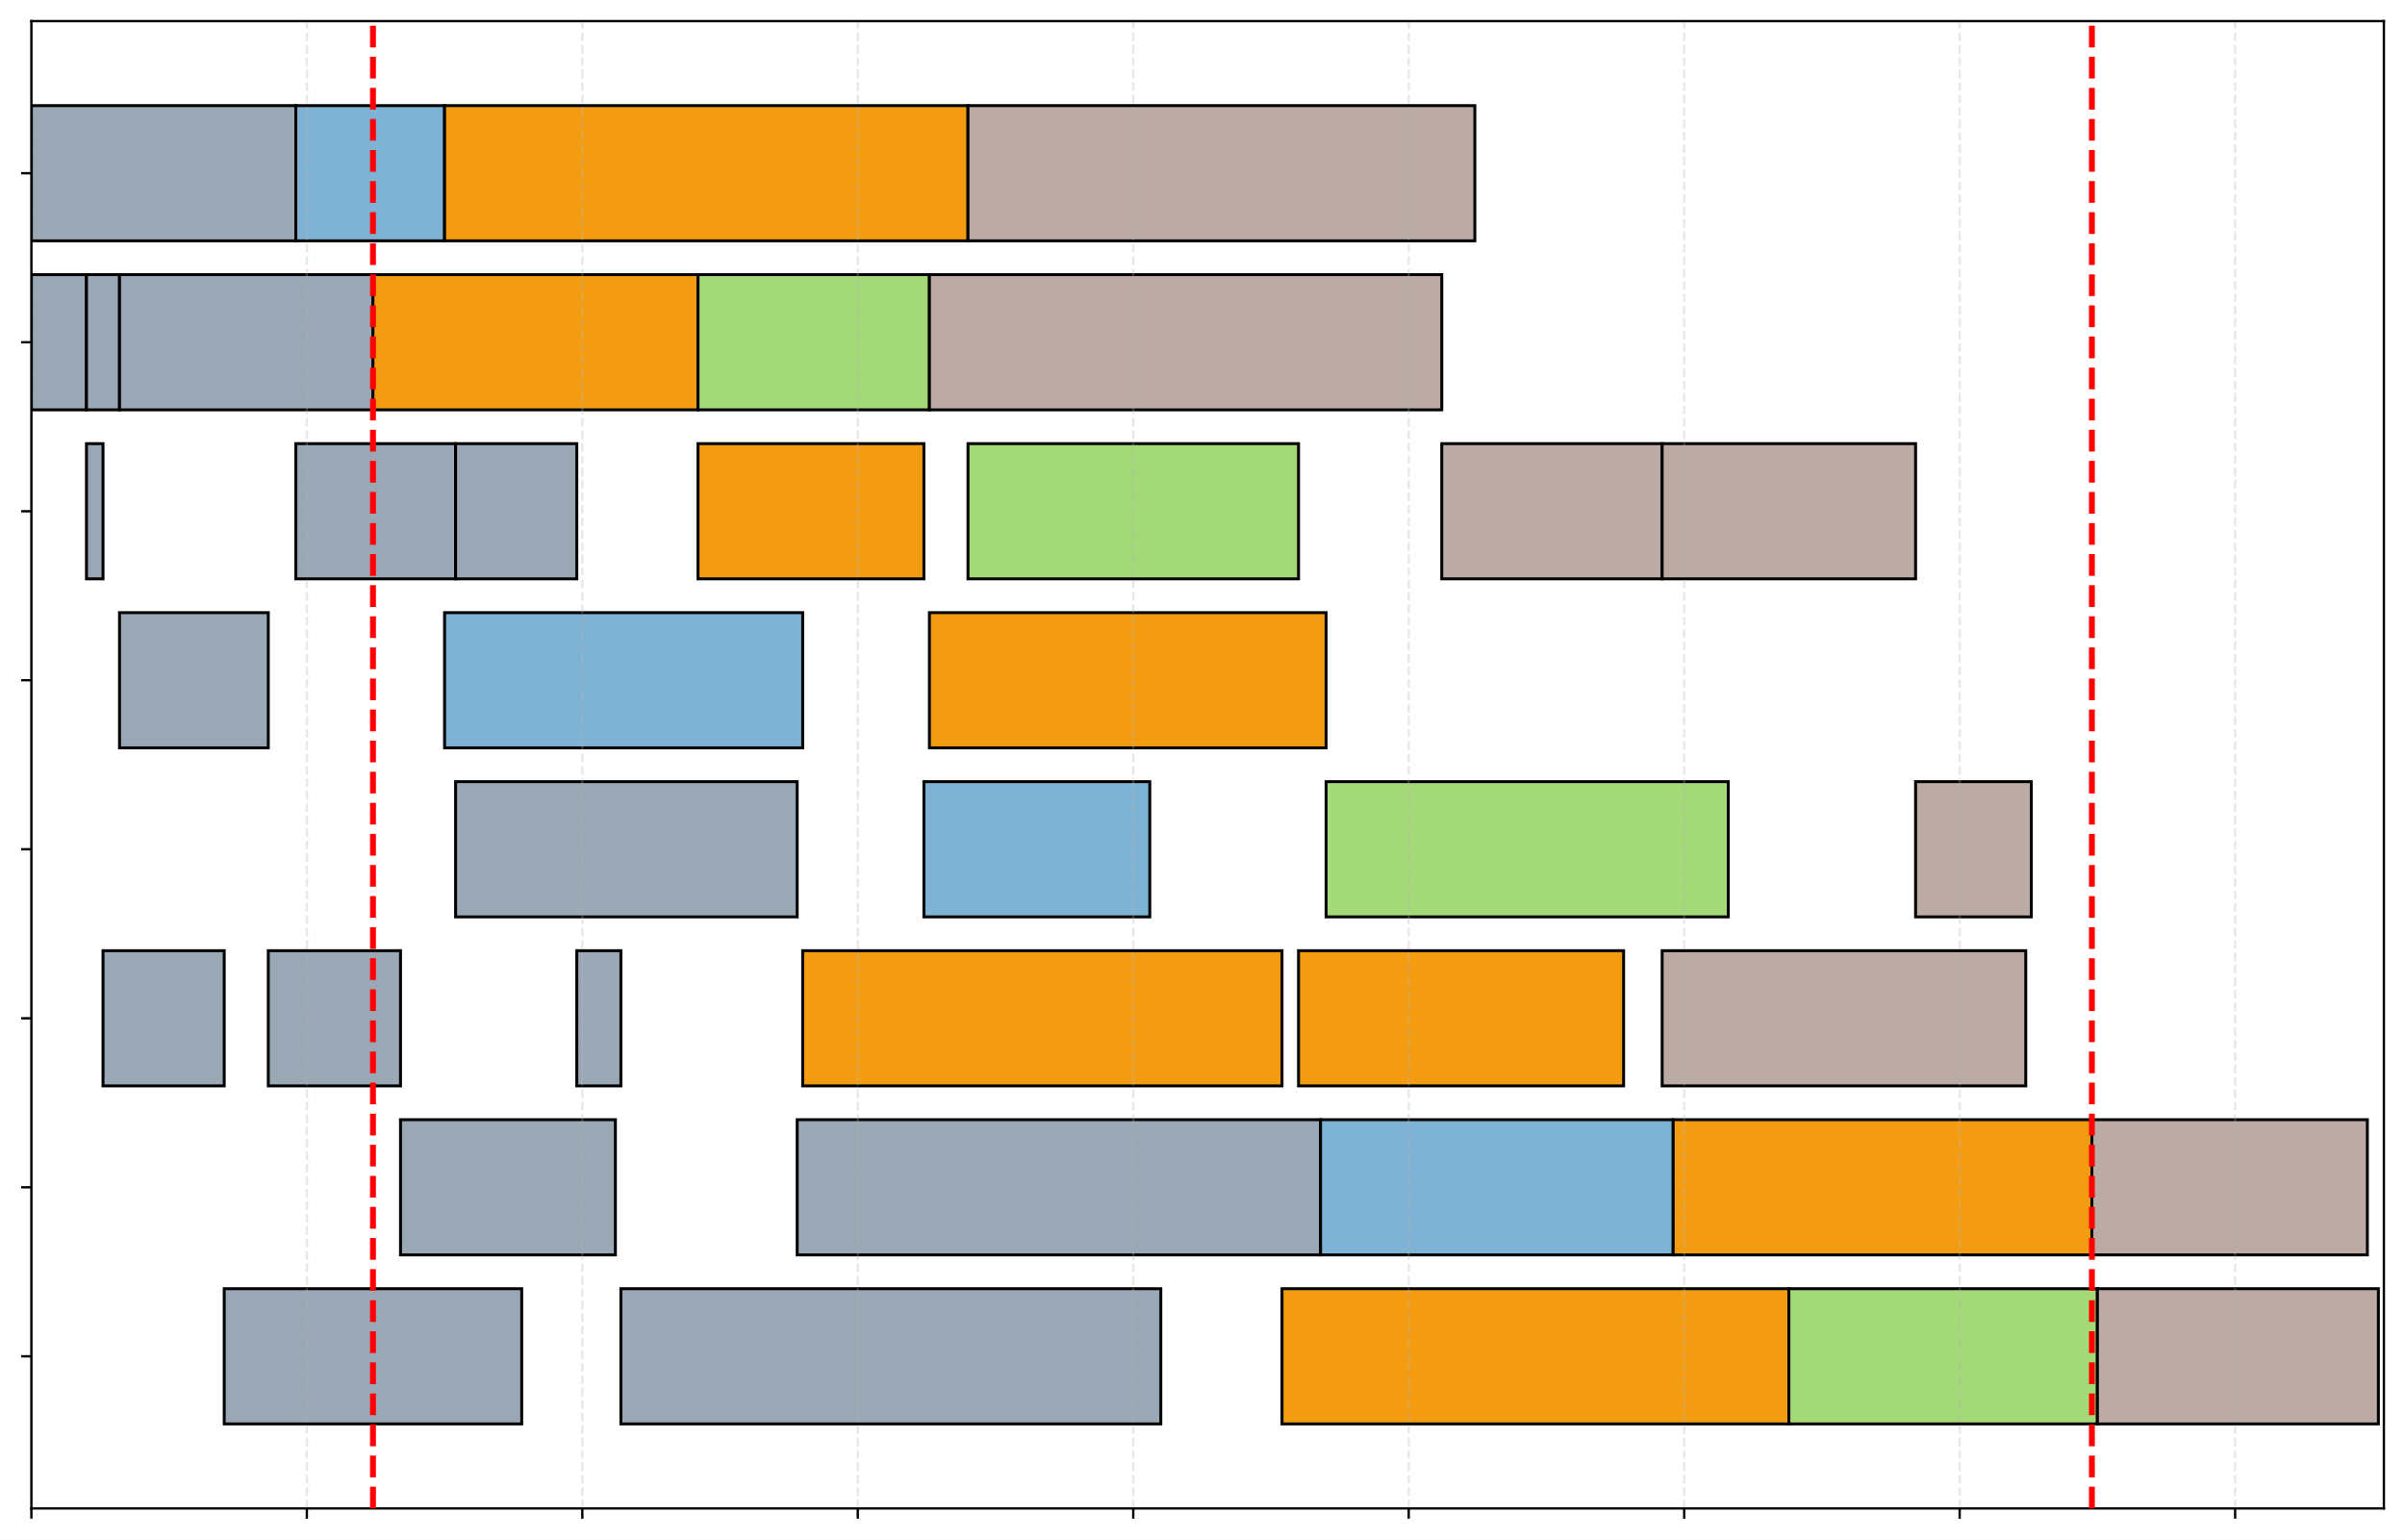
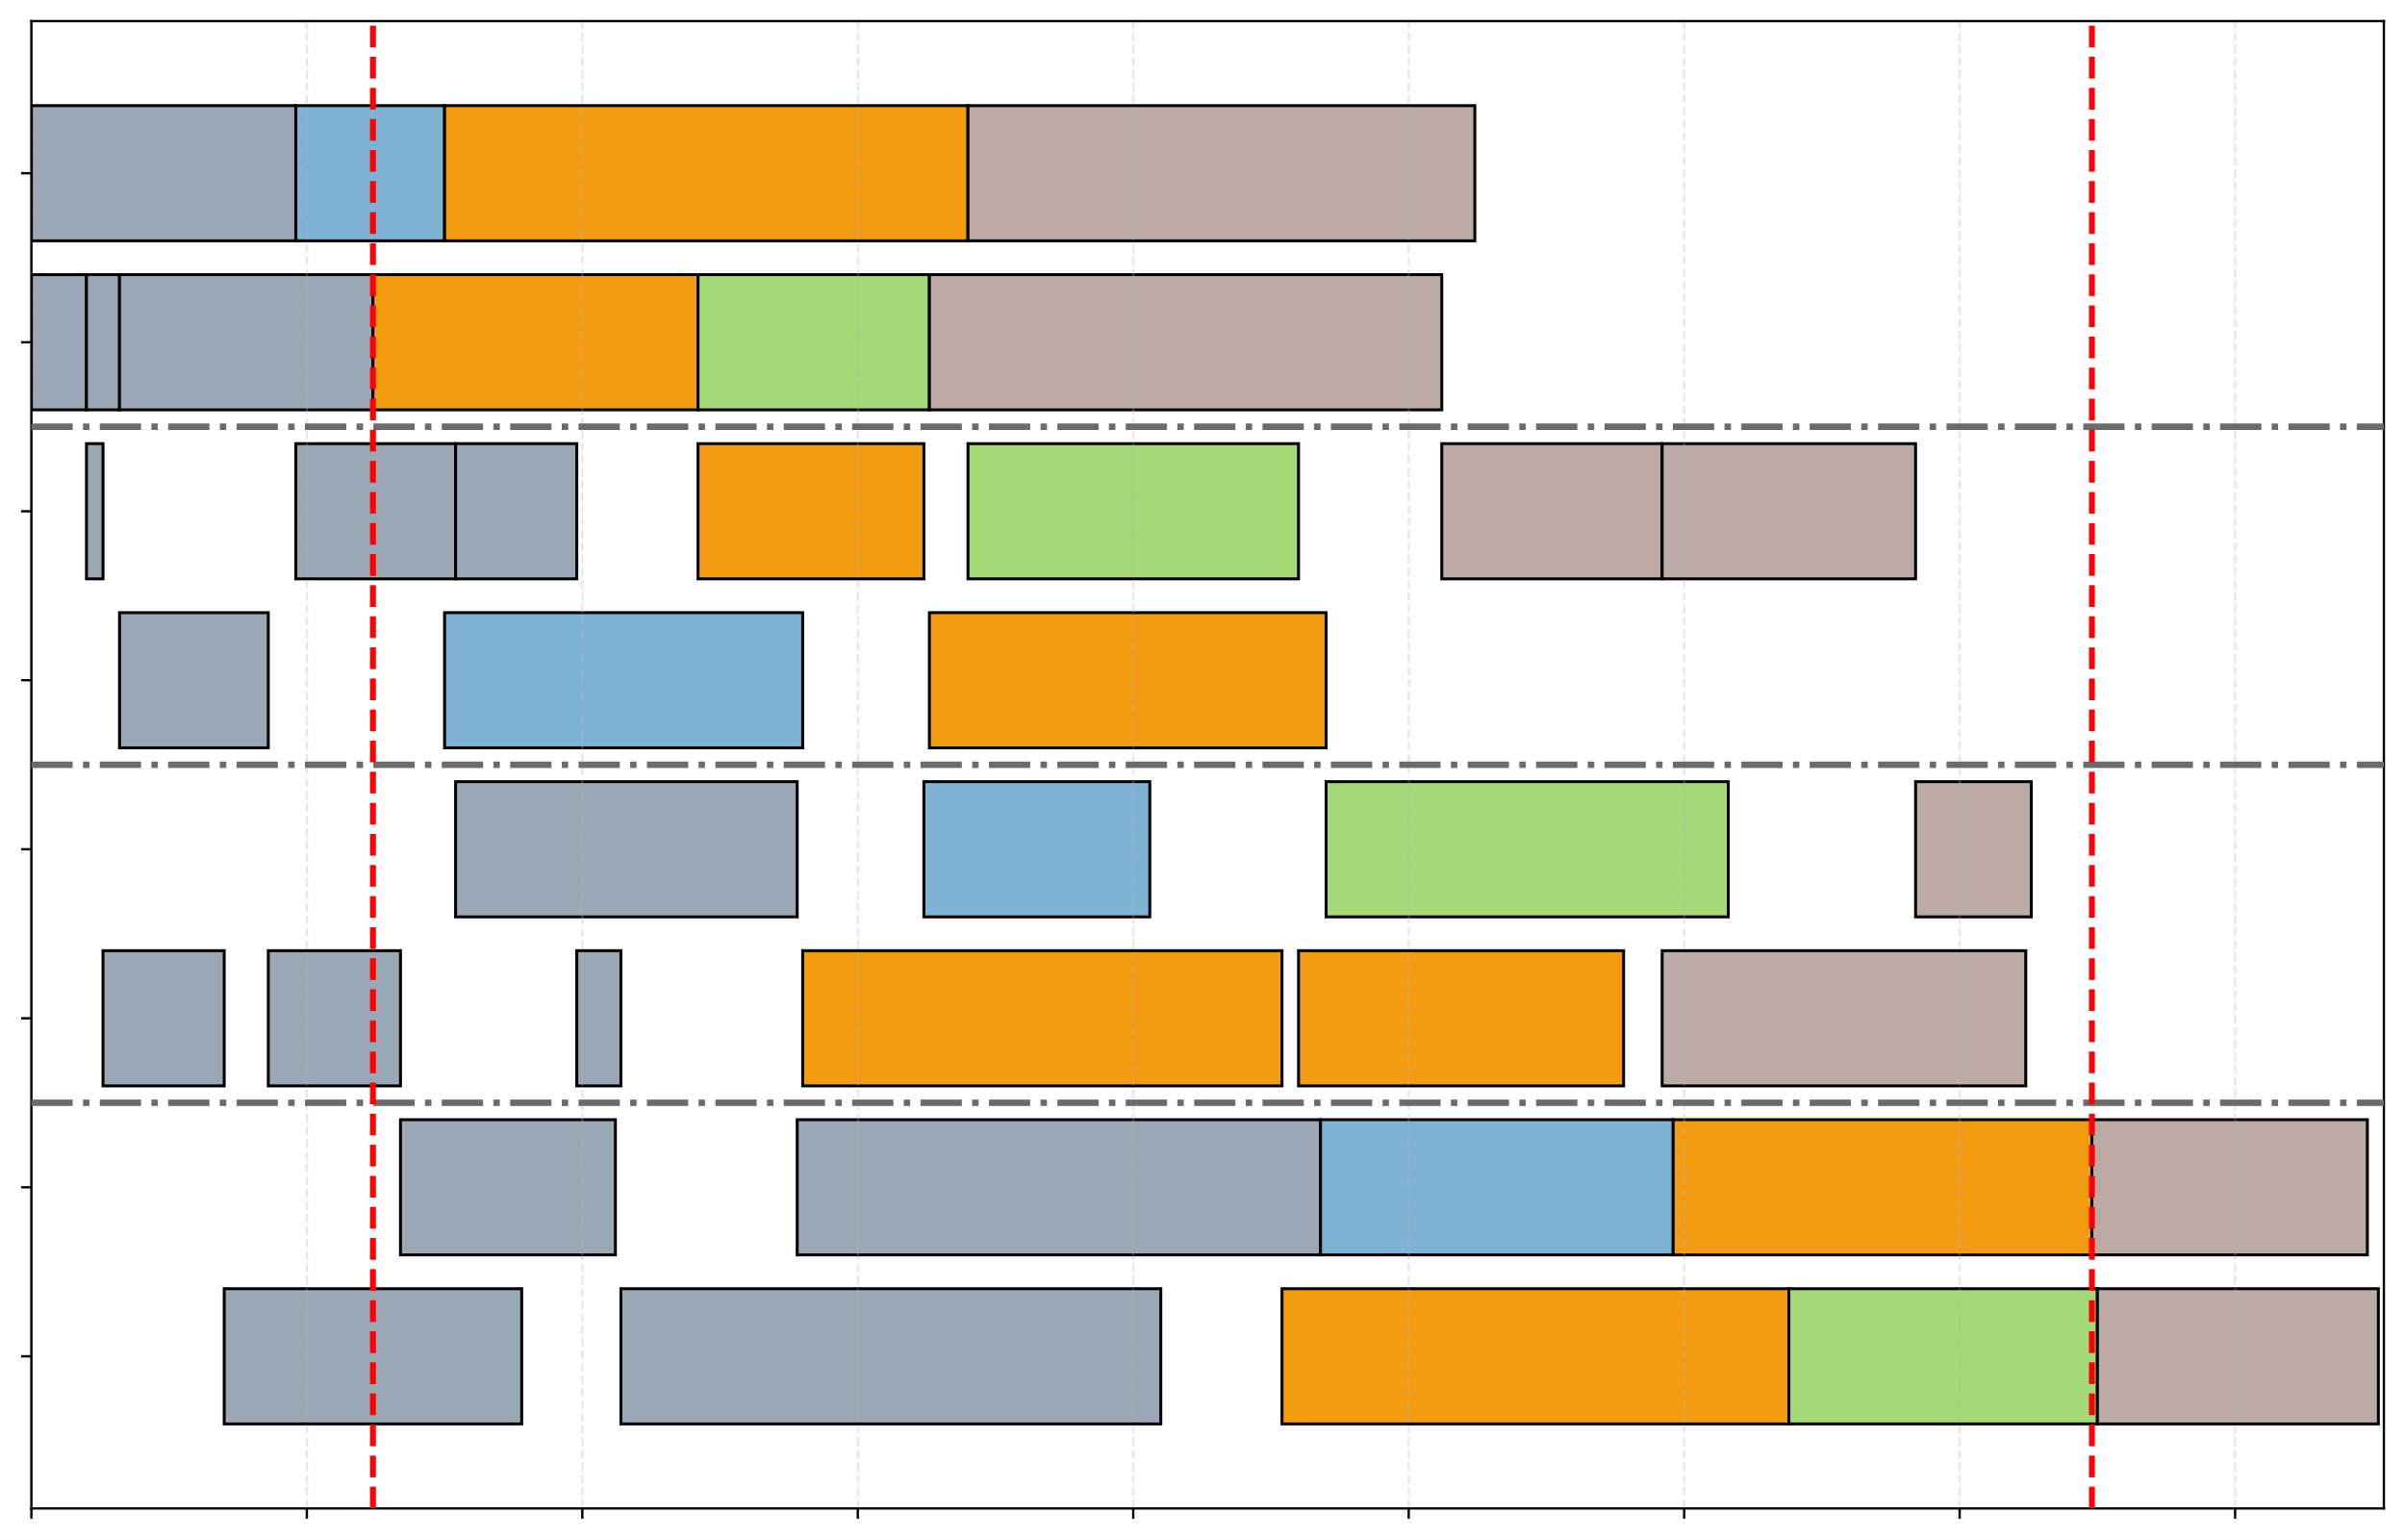
<svg xmlns="http://www.w3.org/2000/svg" xmlns:xlink="http://www.w3.org/1999/xlink" width="820pt" height="525.06pt" viewBox="0 0 820 525.06" version="1.1">
  <defs>
    <style type="text/css">*{stroke-linejoin: round; stroke-linecap: butt}</style>
  </defs>
  <g id="figure_1">
    <g id="patch_1">
      <path d="M 0 525.06  L 820 525.06  L 820 0  L 0 0  z " style="fill: #ffffff" />
    </g>
    <g id="axes_1">
      <g id="patch_2">
        <path d="M 10.7 514.36  L 812.8 514.36  L 812.8 7.2  L 10.7 7.2  z " style="fill: #ffffff" />
      </g>
      <g id="patch_3">
-         <path d="M 10.7 36.016  L 100.866 36.016  L 100.866 82.121  L 10.7 82.121  z " clip-path="url(#p61826e7038)" style="fill: #9aa7b5; stroke: #000000; stroke-linejoin: miter" />
+         <path d="M 10.7 36.016  L 100.866 36.016  L 100.866 82.121  L 10.7 82.121  z " clip-path="url(#p220b80e001)" style="fill: #9aa7b5; stroke: #000000; stroke-linejoin: miter" />
      </g>
      <g id="patch_4">
-         <path d="M 100.866 36.016  L 151.584 36.016  L 151.584 82.121  L 100.866 82.121  z " clip-path="url(#p61826e7038)" style="fill: #7fb3d5; stroke: #000000; stroke-linejoin: miter" />
+         <path d="M 100.866 36.016  L 151.584 36.016  L 151.584 82.121  L 100.866 82.121  z " clip-path="url(#p220b80e001)" style="fill: #7fb3d5; stroke: #000000; stroke-linejoin: miter" />
      </g>
      <g id="patch_5">
-         <path d="M 151.584 36.016  L 330.037 36.016  L 330.037 82.121  L 151.584 82.121  z " clip-path="url(#p61826e7038)" style="fill: #f39c12; stroke: #000000; stroke-linejoin: miter" />
+         <path d="M 151.584 36.016  L 330.037 36.016  L 330.037 82.121  L 151.584 82.121  z " clip-path="url(#p220b80e001)" style="fill: #f39c12; stroke: #000000; stroke-linejoin: miter" />
      </g>
      <g id="patch_6">
-         <path d="M 330.037 36.016  L 502.855 36.016  L 502.855 82.121  L 330.037 82.121  z " clip-path="url(#p61826e7038)" style="fill: #bcaaa4; stroke: #000000; stroke-linejoin: miter" />
+         <path d="M 330.037 36.016  L 502.855 36.016  L 502.855 82.121  L 330.037 82.121  z " clip-path="url(#p220b80e001)" style="fill: #bcaaa4; stroke: #000000; stroke-linejoin: miter" />
      </g>
      <g id="patch_7">
-         <path d="M 10.7 93.648  L 29.485 93.648  L 29.485 139.753  L 10.7 139.753  z " clip-path="url(#p61826e7038)" style="fill: #9aa7b5; stroke: #000000; stroke-linejoin: miter" />
+         <path d="M 10.7 93.648  L 29.485 93.648  L 29.485 139.753  L 10.7 139.753  z " clip-path="url(#p220b80e001)" style="fill: #9aa7b5; stroke: #000000; stroke-linejoin: miter" />
      </g>
      <g id="patch_8">
-         <path d="M 29.485 93.648  L 40.755 93.648  L 40.755 139.753  L 29.485 139.753  z " clip-path="url(#p61826e7038)" style="fill: #9aa7b5; stroke: #000000; stroke-linejoin: miter" />
+         <path d="M 29.485 93.648  L 40.755 93.648  L 40.755 139.753  L 29.485 139.753  z " clip-path="url(#p220b80e001)" style="fill: #9aa7b5; stroke: #000000; stroke-linejoin: miter" />
      </g>
      <g id="patch_9">
-         <path d="M 40.755 93.648  L 127.164 93.648  L 127.164 139.753  L 40.755 139.753  z " clip-path="url(#p61826e7038)" style="fill: #9aa7b5; stroke: #000000; stroke-linejoin: miter" />
+         <path d="M 40.755 93.648  L 127.164 93.648  L 127.164 139.753  L 40.755 139.753  z " clip-path="url(#p220b80e001)" style="fill: #9aa7b5; stroke: #000000; stroke-linejoin: miter" />
      </g>
      <g id="patch_10">
-         <path d="M 127.164 93.648  L 237.993 93.648  L 237.993 139.753  L 127.164 139.753  z " clip-path="url(#p61826e7038)" style="fill: #f39c12; stroke: #000000; stroke-linejoin: miter" />
+         <path d="M 127.164 93.648  L 237.993 93.648  L 237.993 139.753  L 127.164 139.753  z " clip-path="url(#p220b80e001)" style="fill: #f39c12; stroke: #000000; stroke-linejoin: miter" />
      </g>
      <g id="patch_11">
-         <path d="M 237.993 93.648  L 316.888 93.648  L 316.888 139.753  L 237.993 139.753  z " clip-path="url(#p61826e7038)" style="fill: #a3d977; stroke: #000000; stroke-linejoin: miter" />
+         <path d="M 237.993 93.648  L 316.888 93.648  L 316.888 139.753  L 237.993 139.753  z " clip-path="url(#p220b80e001)" style="fill: #a3d977; stroke: #000000; stroke-linejoin: miter" />
      </g>
      <g id="patch_12">
-         <path d="M 316.888 93.648  L 491.584 93.648  L 491.584 139.753  L 316.888 139.753  z " clip-path="url(#p61826e7038)" style="fill: #bcaaa4; stroke: #000000; stroke-linejoin: miter" />
+         <path d="M 316.888 93.648  L 491.584 93.648  L 491.584 139.753  L 316.888 139.753  z " clip-path="url(#p220b80e001)" style="fill: #bcaaa4; stroke: #000000; stroke-linejoin: miter" />
      </g>
      <g id="patch_13">
-         <path d="M 29.485 151.28  L 35.12 151.28  L 35.12 197.385  L 29.485 197.385  z " clip-path="url(#p61826e7038)" style="fill: #9aa7b5; stroke: #000000; stroke-linejoin: miter" />
+         <path d="M 29.485 151.28  L 35.12 151.28  L 35.12 197.385  L 29.485 197.385  z " clip-path="url(#p220b80e001)" style="fill: #9aa7b5; stroke: #000000; stroke-linejoin: miter" />
      </g>
      <g id="patch_14">
-         <path d="M 100.866 151.28  L 155.341 151.28  L 155.341 197.385  L 100.866 197.385  z " clip-path="url(#p61826e7038)" style="fill: #9aa7b5; stroke: #000000; stroke-linejoin: miter" />
+         <path d="M 100.866 151.28  L 155.341 151.28  L 155.341 197.385  L 100.866 197.385  z " clip-path="url(#p220b80e001)" style="fill: #9aa7b5; stroke: #000000; stroke-linejoin: miter" />
      </g>
      <g id="patch_15">
-         <path d="M 155.341 151.28  L 196.667 151.28  L 196.667 197.385  L 155.341 197.385  z " clip-path="url(#p61826e7038)" style="fill: #9aa7b5; stroke: #000000; stroke-linejoin: miter" />
+         <path d="M 155.341 151.28  L 196.667 151.28  L 196.667 197.385  L 155.341 197.385  z " clip-path="url(#p220b80e001)" style="fill: #9aa7b5; stroke: #000000; stroke-linejoin: miter" />
      </g>
      <g id="patch_16">
-         <path d="M 237.993 151.28  L 315.01 151.28  L 315.01 197.385  L 237.993 197.385  z " clip-path="url(#p61826e7038)" style="fill: #f39c12; stroke: #000000; stroke-linejoin: miter" />
+         <path d="M 237.993 151.28  L 315.01 151.28  L 315.01 197.385  L 237.993 197.385  z " clip-path="url(#p220b80e001)" style="fill: #f39c12; stroke: #000000; stroke-linejoin: miter" />
      </g>
      <g id="patch_17">
-         <path d="M 330.037 151.28  L 442.744 151.28  L 442.744 197.385  L 330.037 197.385  z " clip-path="url(#p61826e7038)" style="fill: #a3d977; stroke: #000000; stroke-linejoin: miter" />
+         <path d="M 330.037 151.28  L 442.744 151.28  L 442.744 197.385  L 330.037 197.385  z " clip-path="url(#p220b80e001)" style="fill: #a3d977; stroke: #000000; stroke-linejoin: miter" />
      </g>
      <g id="patch_18">
-         <path d="M 491.584 151.28  L 566.722 151.28  L 566.722 197.385  L 491.584 197.385  z " clip-path="url(#p61826e7038)" style="fill: #bcaaa4; stroke: #000000; stroke-linejoin: miter" />
+         <path d="M 491.584 151.28  L 566.722 151.28  L 566.722 197.385  L 491.584 197.385  z " clip-path="url(#p220b80e001)" style="fill: #bcaaa4; stroke: #000000; stroke-linejoin: miter" />
      </g>
      <g id="patch_19">
-         <path d="M 566.722 151.28  L 653.131 151.28  L 653.131 197.385  L 566.722 197.385  z " clip-path="url(#p61826e7038)" style="fill: #bcaaa4; stroke: #000000; stroke-linejoin: miter" />
+         <path d="M 566.722 151.28  L 653.131 151.28  L 653.131 197.385  L 566.722 197.385  z " clip-path="url(#p220b80e001)" style="fill: #bcaaa4; stroke: #000000; stroke-linejoin: miter" />
      </g>
      <g id="patch_20">
-         <path d="M 40.755 208.911  L 91.474 208.911  L 91.474 255.017  L 40.755 255.017  z " clip-path="url(#p61826e7038)" style="fill: #9aa7b5; stroke: #000000; stroke-linejoin: miter" />
+         <path d="M 40.755 208.911  L 91.474 208.911  L 91.474 255.017  L 40.755 255.017  z " clip-path="url(#p220b80e001)" style="fill: #9aa7b5; stroke: #000000; stroke-linejoin: miter" />
      </g>
      <g id="patch_21">
-         <path d="M 151.584 208.911  L 273.684 208.911  L 273.684 255.017  L 151.584 255.017  z " clip-path="url(#p61826e7038)" style="fill: #7fb3d5; stroke: #000000; stroke-linejoin: miter" />
+         <path d="M 151.584 208.911  L 273.684 208.911  L 273.684 255.017  L 151.584 255.017  z " clip-path="url(#p220b80e001)" style="fill: #7fb3d5; stroke: #000000; stroke-linejoin: miter" />
      </g>
      <g id="patch_22">
-         <path d="M 316.888 208.911  L 452.137 208.911  L 452.137 255.017  L 316.888 255.017  z " clip-path="url(#p61826e7038)" style="fill: #f39c12; stroke: #000000; stroke-linejoin: miter" />
+         <path d="M 316.888 208.911  L 452.137 208.911  L 452.137 255.017  L 316.888 255.017  z " clip-path="url(#p220b80e001)" style="fill: #f39c12; stroke: #000000; stroke-linejoin: miter" />
      </g>
      <g id="patch_23">
-         <path d="M 155.341 266.543  L 271.805 266.543  L 271.805 312.649  L 155.341 312.649  z " clip-path="url(#p61826e7038)" style="fill: #9aa7b5; stroke: #000000; stroke-linejoin: miter" />
+         <path d="M 155.341 266.543  L 271.805 266.543  L 271.805 312.649  L 155.341 312.649  z " clip-path="url(#p220b80e001)" style="fill: #9aa7b5; stroke: #000000; stroke-linejoin: miter" />
      </g>
      <g id="patch_24">
-         <path d="M 315.01 266.543  L 392.026 266.543  L 392.026 312.649  L 315.01 312.649  z " clip-path="url(#p61826e7038)" style="fill: #7fb3d5; stroke: #000000; stroke-linejoin: miter" />
+         <path d="M 315.01 266.543  L 392.026 266.543  L 392.026 312.649  L 315.01 312.649  z " clip-path="url(#p220b80e001)" style="fill: #7fb3d5; stroke: #000000; stroke-linejoin: miter" />
      </g>
      <g id="patch_25">
-         <path d="M 452.137 266.543  L 589.264 266.543  L 589.264 312.649  L 452.137 312.649  z " clip-path="url(#p61826e7038)" style="fill: #a3d977; stroke: #000000; stroke-linejoin: miter" />
+         <path d="M 452.137 266.543  L 589.264 266.543  L 589.264 312.649  L 452.137 312.649  z " clip-path="url(#p220b80e001)" style="fill: #a3d977; stroke: #000000; stroke-linejoin: miter" />
      </g>
      <g id="patch_26">
-         <path d="M 653.131 266.543  L 692.579 266.543  L 692.579 312.649  L 653.131 312.649  z " clip-path="url(#p61826e7038)" style="fill: #bcaaa4; stroke: #000000; stroke-linejoin: miter" />
+         <path d="M 653.131 266.543  L 692.579 266.543  L 692.579 312.649  L 653.131 312.649  z " clip-path="url(#p220b80e001)" style="fill: #bcaaa4; stroke: #000000; stroke-linejoin: miter" />
      </g>
      <g id="patch_27">
-         <path d="M 35.12 324.175  L 76.446 324.175  L 76.446 370.28  L 35.12 370.28  z " clip-path="url(#p61826e7038)" style="fill: #9aa7b5; stroke: #000000; stroke-linejoin: miter" />
+         <path d="M 35.12 324.175  L 76.446 324.175  L 76.446 370.28  L 35.12 370.28  z " clip-path="url(#p220b80e001)" style="fill: #9aa7b5; stroke: #000000; stroke-linejoin: miter" />
      </g>
      <g id="patch_28">
-         <path d="M 91.474 324.175  L 136.556 324.175  L 136.556 370.28  L 91.474 370.28  z " clip-path="url(#p61826e7038)" style="fill: #9aa7b5; stroke: #000000; stroke-linejoin: miter" />
+         <path d="M 91.474 324.175  L 136.556 324.175  L 136.556 370.28  L 91.474 370.28  z " clip-path="url(#p220b80e001)" style="fill: #9aa7b5; stroke: #000000; stroke-linejoin: miter" />
      </g>
      <g id="patch_29">
-         <path d="M 196.667 324.175  L 211.695 324.175  L 211.695 370.28  L 196.667 370.28  z " clip-path="url(#p61826e7038)" style="fill: #9aa7b5; stroke: #000000; stroke-linejoin: miter" />
+         <path d="M 196.667 324.175  L 211.695 324.175  L 211.695 370.28  L 196.667 370.28  z " clip-path="url(#p220b80e001)" style="fill: #9aa7b5; stroke: #000000; stroke-linejoin: miter" />
      </g>
      <g id="patch_30">
-         <path d="M 273.684 324.175  L 437.109 324.175  L 437.109 370.28  L 273.684 370.28  z " clip-path="url(#p61826e7038)" style="fill: #f39c12; stroke: #000000; stroke-linejoin: miter" />
+         <path d="M 273.684 324.175  L 437.109 324.175  L 437.109 370.28  L 273.684 370.28  z " clip-path="url(#p220b80e001)" style="fill: #f39c12; stroke: #000000; stroke-linejoin: miter" />
      </g>
      <g id="patch_31">
-         <path d="M 442.744 324.175  L 553.573 324.175  L 553.573 370.28  L 442.744 370.28  z " clip-path="url(#p61826e7038)" style="fill: #f39c12; stroke: #000000; stroke-linejoin: miter" />
+         <path d="M 442.744 324.175  L 553.573 324.175  L 553.573 370.28  L 442.744 370.28  z " clip-path="url(#p220b80e001)" style="fill: #f39c12; stroke: #000000; stroke-linejoin: miter" />
      </g>
      <g id="patch_32">
-         <path d="M 566.722 324.175  L 690.7 324.175  L 690.7 370.28  L 566.722 370.28  z " clip-path="url(#p61826e7038)" style="fill: #bcaaa4; stroke: #000000; stroke-linejoin: miter" />
+         <path d="M 566.722 324.175  L 690.7 324.175  L 690.7 370.28  L 566.722 370.28  z " clip-path="url(#p220b80e001)" style="fill: #bcaaa4; stroke: #000000; stroke-linejoin: miter" />
      </g>
      <g id="patch_33">
-         <path d="M 136.556 381.807  L 209.816 381.807  L 209.816 427.912  L 136.556 427.912  z " clip-path="url(#p61826e7038)" style="fill: #9aa7b5; stroke: #000000; stroke-linejoin: miter" />
+         <path d="M 136.556 381.807  L 209.816 381.807  L 209.816 427.912  L 136.556 427.912  z " clip-path="url(#p220b80e001)" style="fill: #9aa7b5; stroke: #000000; stroke-linejoin: miter" />
      </g>
      <g id="patch_34">
-         <path d="M 271.805 381.807  L 450.258 381.807  L 450.258 427.912  L 271.805 427.912  z " clip-path="url(#p61826e7038)" style="fill: #9aa7b5; stroke: #000000; stroke-linejoin: miter" />
+         <path d="M 271.805 381.807  L 450.258 381.807  L 450.258 427.912  L 271.805 427.912  z " clip-path="url(#p220b80e001)" style="fill: #9aa7b5; stroke: #000000; stroke-linejoin: miter" />
      </g>
      <g id="patch_35">
-         <path d="M 450.258 381.807  L 570.479 381.807  L 570.479 427.912  L 450.258 427.912  z " clip-path="url(#p61826e7038)" style="fill: #7fb3d5; stroke: #000000; stroke-linejoin: miter" />
+         <path d="M 450.258 381.807  L 570.479 381.807  L 570.479 427.912  L 450.258 427.912  z " clip-path="url(#p220b80e001)" style="fill: #7fb3d5; stroke: #000000; stroke-linejoin: miter" />
      </g>
      <g id="patch_36">
-         <path d="M 570.479 381.807  L 713.242 381.807  L 713.242 427.912  L 570.479 427.912  z " clip-path="url(#p61826e7038)" style="fill: #f39c12; stroke: #000000; stroke-linejoin: miter" />
+         <path d="M 570.479 381.807  L 713.242 381.807  L 713.242 427.912  L 570.479 427.912  z " clip-path="url(#p220b80e001)" style="fill: #f39c12; stroke: #000000; stroke-linejoin: miter" />
      </g>
      <g id="patch_37">
-         <path d="M 713.242 381.807  L 807.165 381.807  L 807.165 427.912  L 713.242 427.912  z " clip-path="url(#p61826e7038)" style="fill: #bcaaa4; stroke: #000000; stroke-linejoin: miter" />
+         <path d="M 713.242 381.807  L 807.165 381.807  L 807.165 427.912  L 713.242 427.912  z " clip-path="url(#p220b80e001)" style="fill: #bcaaa4; stroke: #000000; stroke-linejoin: miter" />
      </g>
      <g id="patch_38">
-         <path d="M 76.446 439.439  L 177.882 439.439  L 177.882 485.544  L 76.446 485.544  z " clip-path="url(#p61826e7038)" style="fill: #9aa7b5; stroke: #000000; stroke-linejoin: miter" />
+         <path d="M 76.446 439.439  L 177.882 439.439  L 177.882 485.544  L 76.446 485.544  z " clip-path="url(#p220b80e001)" style="fill: #9aa7b5; stroke: #000000; stroke-linejoin: miter" />
      </g>
      <g id="patch_39">
-         <path d="M 211.695 439.439  L 395.783 439.439  L 395.783 485.544  L 211.695 485.544  z " clip-path="url(#p61826e7038)" style="fill: #9aa7b5; stroke: #000000; stroke-linejoin: miter" />
+         <path d="M 211.695 439.439  L 395.783 439.439  L 395.783 485.544  L 211.695 485.544  z " clip-path="url(#p220b80e001)" style="fill: #9aa7b5; stroke: #000000; stroke-linejoin: miter" />
      </g>
      <g id="patch_40">
-         <path d="M 437.109 439.439  L 609.927 439.439  L 609.927 485.544  L 437.109 485.544  z " clip-path="url(#p61826e7038)" style="fill: #f39c12; stroke: #000000; stroke-linejoin: miter" />
+         <path d="M 437.109 439.439  L 609.927 439.439  L 609.927 485.544  L 437.109 485.544  z " clip-path="url(#p220b80e001)" style="fill: #f39c12; stroke: #000000; stroke-linejoin: miter" />
      </g>
      <g id="patch_41">
-         <path d="M 609.927 439.439  L 715.12 439.439  L 715.12 485.544  L 609.927 485.544  z " clip-path="url(#p61826e7038)" style="fill: #a3d977; stroke: #000000; stroke-linejoin: miter" />
+         <path d="M 609.927 439.439  L 715.12 439.439  L 715.12 485.544  L 609.927 485.544  z " clip-path="url(#p220b80e001)" style="fill: #a3d977; stroke: #000000; stroke-linejoin: miter" />
      </g>
      <g id="patch_42">
-         <path d="M 715.12 439.439  L 810.922 439.439  L 810.922 485.544  L 715.12 485.544  z " clip-path="url(#p61826e7038)" style="fill: #bcaaa4; stroke: #000000; stroke-linejoin: miter" />
+         <path d="M 715.12 439.439  L 810.922 439.439  L 810.922 485.544  L 715.12 485.544  z " clip-path="url(#p220b80e001)" style="fill: #bcaaa4; stroke: #000000; stroke-linejoin: miter" />
      </g>
      <g id="matplotlib.axis_1">
        <g id="xtick_1">
          <g id="line2d_1">
-             <path d="M 10.7 514.36  L 10.7 7.2  " clip-path="url(#p61826e7038)" style="fill: none; stroke-dasharray: 2.96,1.28; stroke-dashoffset: 0; stroke: #b0b0b0; stroke-opacity: 0.3; stroke-width: 0.8" />
+             <path d="M 10.7 514.36  L 10.7 7.2  " clip-path="url(#p220b80e001)" style="fill: none; stroke-dasharray: 2.96,1.28; stroke-dashoffset: 0; stroke: #b0b0b0; stroke-opacity: 0.3; stroke-width: 0.8" />
          </g>
          <g id="line2d_2">
            <defs>
-               <path id="m22734d6b05" d="M 0 0  L 0 3.5  " style="stroke: #000000; stroke-width: 0.8" />
+               <path id="m0d6b7da650" d="M 0 0  L 0 3.5  " style="stroke: #000000; stroke-width: 0.8" />
            </defs>
            <g>
-               <use xlink:href="#m22734d6b05" x="10.7" y="514.36" style="stroke: #000000; stroke-width: 0.8" />
+               <use xlink:href="#m0d6b7da650" x="10.7" y="514.36" style="stroke: #000000; stroke-width: 0.8" />
            </g>
          </g>
        </g>
        <g id="xtick_2">
          <g id="line2d_3">
-             <path d="M 104.623 514.36  L 104.623 7.2  " clip-path="url(#p61826e7038)" style="fill: none; stroke-dasharray: 2.96,1.28; stroke-dashoffset: 0; stroke: #b0b0b0; stroke-opacity: 0.3; stroke-width: 0.8" />
+             <path d="M 104.623 514.36  L 104.623 7.2  " clip-path="url(#p220b80e001)" style="fill: none; stroke-dasharray: 2.96,1.28; stroke-dashoffset: 0; stroke: #b0b0b0; stroke-opacity: 0.3; stroke-width: 0.8" />
          </g>
          <g id="line2d_4">
            <g>
-               <use xlink:href="#m22734d6b05" x="104.623" y="514.36" style="stroke: #000000; stroke-width: 0.8" />
+               <use xlink:href="#m0d6b7da650" x="104.623" y="514.36" style="stroke: #000000; stroke-width: 0.8" />
            </g>
          </g>
        </g>
        <g id="xtick_3">
          <g id="line2d_5">
-             <path d="M 198.545 514.36  L 198.545 7.2  " clip-path="url(#p61826e7038)" style="fill: none; stroke-dasharray: 2.96,1.28; stroke-dashoffset: 0; stroke: #b0b0b0; stroke-opacity: 0.3; stroke-width: 0.8" />
+             <path d="M 198.545 514.36  L 198.545 7.2  " clip-path="url(#p220b80e001)" style="fill: none; stroke-dasharray: 2.96,1.28; stroke-dashoffset: 0; stroke: #b0b0b0; stroke-opacity: 0.3; stroke-width: 0.8" />
          </g>
          <g id="line2d_6">
            <g>
-               <use xlink:href="#m22734d6b05" x="198.545" y="514.36" style="stroke: #000000; stroke-width: 0.8" />
+               <use xlink:href="#m0d6b7da650" x="198.545" y="514.36" style="stroke: #000000; stroke-width: 0.8" />
            </g>
          </g>
        </g>
        <g id="xtick_4">
          <g id="line2d_7">
-             <path d="M 292.468 514.36  L 292.468 7.2  " clip-path="url(#p61826e7038)" style="fill: none; stroke-dasharray: 2.96,1.28; stroke-dashoffset: 0; stroke: #b0b0b0; stroke-opacity: 0.3; stroke-width: 0.8" />
+             <path d="M 292.468 514.36  L 292.468 7.2  " clip-path="url(#p220b80e001)" style="fill: none; stroke-dasharray: 2.96,1.28; stroke-dashoffset: 0; stroke: #b0b0b0; stroke-opacity: 0.3; stroke-width: 0.8" />
          </g>
          <g id="line2d_8">
            <g>
-               <use xlink:href="#m22734d6b05" x="292.468" y="514.36" style="stroke: #000000; stroke-width: 0.8" />
+               <use xlink:href="#m0d6b7da650" x="292.468" y="514.36" style="stroke: #000000; stroke-width: 0.8" />
            </g>
          </g>
        </g>
        <g id="xtick_5">
          <g id="line2d_9">
-             <path d="M 386.391 514.36  L 386.391 7.2  " clip-path="url(#p61826e7038)" style="fill: none; stroke-dasharray: 2.96,1.28; stroke-dashoffset: 0; stroke: #b0b0b0; stroke-opacity: 0.3; stroke-width: 0.8" />
+             <path d="M 386.391 514.36  L 386.391 7.2  " clip-path="url(#p220b80e001)" style="fill: none; stroke-dasharray: 2.96,1.28; stroke-dashoffset: 0; stroke: #b0b0b0; stroke-opacity: 0.3; stroke-width: 0.8" />
          </g>
          <g id="line2d_10">
            <g>
-               <use xlink:href="#m22734d6b05" x="386.391" y="514.36" style="stroke: #000000; stroke-width: 0.8" />
+               <use xlink:href="#m0d6b7da650" x="386.391" y="514.36" style="stroke: #000000; stroke-width: 0.8" />
            </g>
          </g>
        </g>
        <g id="xtick_6">
          <g id="line2d_11">
-             <path d="M 480.314 514.36  L 480.314 7.2  " clip-path="url(#p61826e7038)" style="fill: none; stroke-dasharray: 2.96,1.28; stroke-dashoffset: 0; stroke: #b0b0b0; stroke-opacity: 0.3; stroke-width: 0.8" />
+             <path d="M 480.314 514.36  L 480.314 7.2  " clip-path="url(#p220b80e001)" style="fill: none; stroke-dasharray: 2.96,1.28; stroke-dashoffset: 0; stroke: #b0b0b0; stroke-opacity: 0.3; stroke-width: 0.8" />
          </g>
          <g id="line2d_12">
            <g>
-               <use xlink:href="#m22734d6b05" x="480.314" y="514.36" style="stroke: #000000; stroke-width: 0.8" />
+               <use xlink:href="#m0d6b7da650" x="480.314" y="514.36" style="stroke: #000000; stroke-width: 0.8" />
            </g>
          </g>
        </g>
        <g id="xtick_7">
          <g id="line2d_13">
-             <path d="M 574.236 514.36  L 574.236 7.2  " clip-path="url(#p61826e7038)" style="fill: none; stroke-dasharray: 2.96,1.28; stroke-dashoffset: 0; stroke: #b0b0b0; stroke-opacity: 0.3; stroke-width: 0.8" />
+             <path d="M 574.236 514.36  L 574.236 7.2  " clip-path="url(#p220b80e001)" style="fill: none; stroke-dasharray: 2.96,1.28; stroke-dashoffset: 0; stroke: #b0b0b0; stroke-opacity: 0.3; stroke-width: 0.8" />
          </g>
          <g id="line2d_14">
            <g>
-               <use xlink:href="#m22734d6b05" x="574.236" y="514.36" style="stroke: #000000; stroke-width: 0.8" />
+               <use xlink:href="#m0d6b7da650" x="574.236" y="514.36" style="stroke: #000000; stroke-width: 0.8" />
            </g>
          </g>
        </g>
        <g id="xtick_8">
          <g id="line2d_15">
-             <path d="M 668.159 514.36  L 668.159 7.2  " clip-path="url(#p61826e7038)" style="fill: none; stroke-dasharray: 2.96,1.28; stroke-dashoffset: 0; stroke: #b0b0b0; stroke-opacity: 0.3; stroke-width: 0.8" />
+             <path d="M 668.159 514.36  L 668.159 7.2  " clip-path="url(#p220b80e001)" style="fill: none; stroke-dasharray: 2.96,1.28; stroke-dashoffset: 0; stroke: #b0b0b0; stroke-opacity: 0.3; stroke-width: 0.8" />
          </g>
          <g id="line2d_16">
            <g>
-               <use xlink:href="#m22734d6b05" x="668.159" y="514.36" style="stroke: #000000; stroke-width: 0.8" />
+               <use xlink:href="#m0d6b7da650" x="668.159" y="514.36" style="stroke: #000000; stroke-width: 0.8" />
            </g>
          </g>
        </g>
        <g id="xtick_9">
          <g id="line2d_17">
-             <path d="M 762.082 514.36  L 762.082 7.2  " clip-path="url(#p61826e7038)" style="fill: none; stroke-dasharray: 2.96,1.28; stroke-dashoffset: 0; stroke: #b0b0b0; stroke-opacity: 0.3; stroke-width: 0.8" />
+             <path d="M 762.082 514.36  L 762.082 7.2  " clip-path="url(#p220b80e001)" style="fill: none; stroke-dasharray: 2.96,1.28; stroke-dashoffset: 0; stroke: #b0b0b0; stroke-opacity: 0.3; stroke-width: 0.8" />
          </g>
          <g id="line2d_18">
            <g>
-               <use xlink:href="#m22734d6b05" x="762.082" y="514.36" style="stroke: #000000; stroke-width: 0.8" />
+               <use xlink:href="#m0d6b7da650" x="762.082" y="514.36" style="stroke: #000000; stroke-width: 0.8" />
            </g>
          </g>
        </g>
      </g>
      <g id="matplotlib.axis_2">
        <g id="ytick_1">
          <g id="line2d_19">
            <defs>
-               <path id="m3ad5789ecb" d="M 0 0  L -3.5 0  " style="stroke: #000000; stroke-width: 0.8" />
+               <path id="m2ec92f6e84" d="M 0 0  L -3.5 0  " style="stroke: #000000; stroke-width: 0.8" />
            </defs>
            <g>
-               <use xlink:href="#m3ad5789ecb" x="10.7" y="59.069" style="stroke: #000000; stroke-width: 0.8" />
+               <use xlink:href="#m2ec92f6e84" x="10.7" y="59.069" style="stroke: #000000; stroke-width: 0.8" />
            </g>
          </g>
        </g>
        <g id="ytick_2">
          <g id="line2d_20">
            <g>
-               <use xlink:href="#m3ad5789ecb" x="10.7" y="116.7" style="stroke: #000000; stroke-width: 0.8" />
+               <use xlink:href="#m2ec92f6e84" x="10.7" y="116.7" style="stroke: #000000; stroke-width: 0.8" />
            </g>
          </g>
        </g>
        <g id="ytick_3">
          <g id="line2d_21">
            <g>
-               <use xlink:href="#m3ad5789ecb" x="10.7" y="174.332" style="stroke: #000000; stroke-width: 0.8" />
+               <use xlink:href="#m2ec92f6e84" x="10.7" y="174.332" style="stroke: #000000; stroke-width: 0.8" />
            </g>
          </g>
        </g>
        <g id="ytick_4">
          <g id="line2d_22">
            <g>
-               <use xlink:href="#m3ad5789ecb" x="10.7" y="231.964" style="stroke: #000000; stroke-width: 0.8" />
+               <use xlink:href="#m2ec92f6e84" x="10.7" y="231.964" style="stroke: #000000; stroke-width: 0.8" />
            </g>
          </g>
        </g>
        <g id="ytick_5">
          <g id="line2d_23">
            <g>
-               <use xlink:href="#m3ad5789ecb" x="10.7" y="289.596" style="stroke: #000000; stroke-width: 0.8" />
+               <use xlink:href="#m2ec92f6e84" x="10.7" y="289.596" style="stroke: #000000; stroke-width: 0.8" />
            </g>
          </g>
        </g>
        <g id="ytick_6">
          <g id="line2d_24">
            <g>
-               <use xlink:href="#m3ad5789ecb" x="10.7" y="347.228" style="stroke: #000000; stroke-width: 0.8" />
+               <use xlink:href="#m2ec92f6e84" x="10.7" y="347.228" style="stroke: #000000; stroke-width: 0.8" />
            </g>
          </g>
        </g>
        <g id="ytick_7">
          <g id="line2d_25">
            <g>
-               <use xlink:href="#m3ad5789ecb" x="10.7" y="404.86" style="stroke: #000000; stroke-width: 0.8" />
+               <use xlink:href="#m2ec92f6e84" x="10.7" y="404.86" style="stroke: #000000; stroke-width: 0.8" />
            </g>
          </g>
        </g>
        <g id="ytick_8">
          <g id="line2d_26">
            <g>
-               <use xlink:href="#m3ad5789ecb" x="10.7" y="462.491" style="stroke: #000000; stroke-width: 0.8" />
+               <use xlink:href="#m2ec92f6e84" x="10.7" y="462.491" style="stroke: #000000; stroke-width: 0.8" />
            </g>
          </g>
        </g>
      </g>
      <g id="patch_43">
        <path d="M 10.7 514.36  L 10.7 7.2  " style="fill: none; stroke: #000000; stroke-width: 0.8; stroke-linejoin: miter; stroke-linecap: square" />
      </g>
      <g id="patch_44">
        <path d="M 812.8 514.36  L 812.8 7.2  " style="fill: none; stroke: #000000; stroke-width: 0.8; stroke-linejoin: miter; stroke-linecap: square" />
      </g>
      <g id="patch_45">
        <path d="M 10.7 514.36  L 812.8 514.36  " style="fill: none; stroke: #000000; stroke-width: 0.8; stroke-linejoin: miter; stroke-linecap: square" />
      </g>
      <g id="patch_46">
        <path d="M 10.7 7.2  L 812.8 7.2  " style="fill: none; stroke: #000000; stroke-width: 0.8; stroke-linejoin: miter; stroke-linecap: square" />
      </g>
      <g id="line2d_27">
-         <path d="M 127.164 514.36  L 127.164 7.2  " clip-path="url(#p61826e7038)" style="fill: none; stroke-dasharray: 7.4,3.2; stroke-dashoffset: 0; stroke: #ff0000; stroke-width: 2" />
+         <path d="M 10.7 145.516  L 812.8 145.516  " clip-path="url(#p220b80e001)" style="fill: none; stroke-dasharray: 14.08,3.52,2.2,3.52; stroke-dashoffset: 0; stroke: #6b6b6b; stroke-width: 2.2" />
      </g>
      <g id="line2d_28">
-         <path d="M 713.242 514.36  L 713.242 7.2  " clip-path="url(#p61826e7038)" style="fill: none; stroke-dasharray: 7.4,3.2; stroke-dashoffset: 0; stroke: #ff0000; stroke-width: 2" />
+         <path d="M 10.7 260.78  L 812.8 260.78  " clip-path="url(#p220b80e001)" style="fill: none; stroke-dasharray: 14.08,3.52,2.2,3.52; stroke-dashoffset: 0; stroke: #6b6b6b; stroke-width: 2.2" />
+       </g>
+       <g id="line2d_29">
+         <path d="M 10.7 376.044  L 812.8 376.044  " clip-path="url(#p220b80e001)" style="fill: none; stroke-dasharray: 14.08,3.52,2.2,3.52; stroke-dashoffset: 0; stroke: #6b6b6b; stroke-width: 2.2" />
+       </g>
+       <g id="line2d_30">
+         <path d="M 127.164 514.36  L 127.164 7.2  " clip-path="url(#p220b80e001)" style="fill: none; stroke-dasharray: 7.4,3.2; stroke-dashoffset: 0; stroke: #ff0000; stroke-width: 2" />
+       </g>
+       <g id="line2d_31">
+         <path d="M 713.242 514.36  L 713.242 7.2  " clip-path="url(#p220b80e001)" style="fill: none; stroke-dasharray: 7.4,3.2; stroke-dashoffset: 0; stroke: #ff0000; stroke-width: 2" />
      </g>
    </g>
  </g>
  <defs>
-     <clipPath id="p61826e7038">
+     <clipPath id="p220b80e001">
      <rect x="10.7" y="7.2" width="802.1" height="507.16" />
    </clipPath>
  </defs>
</svg>
